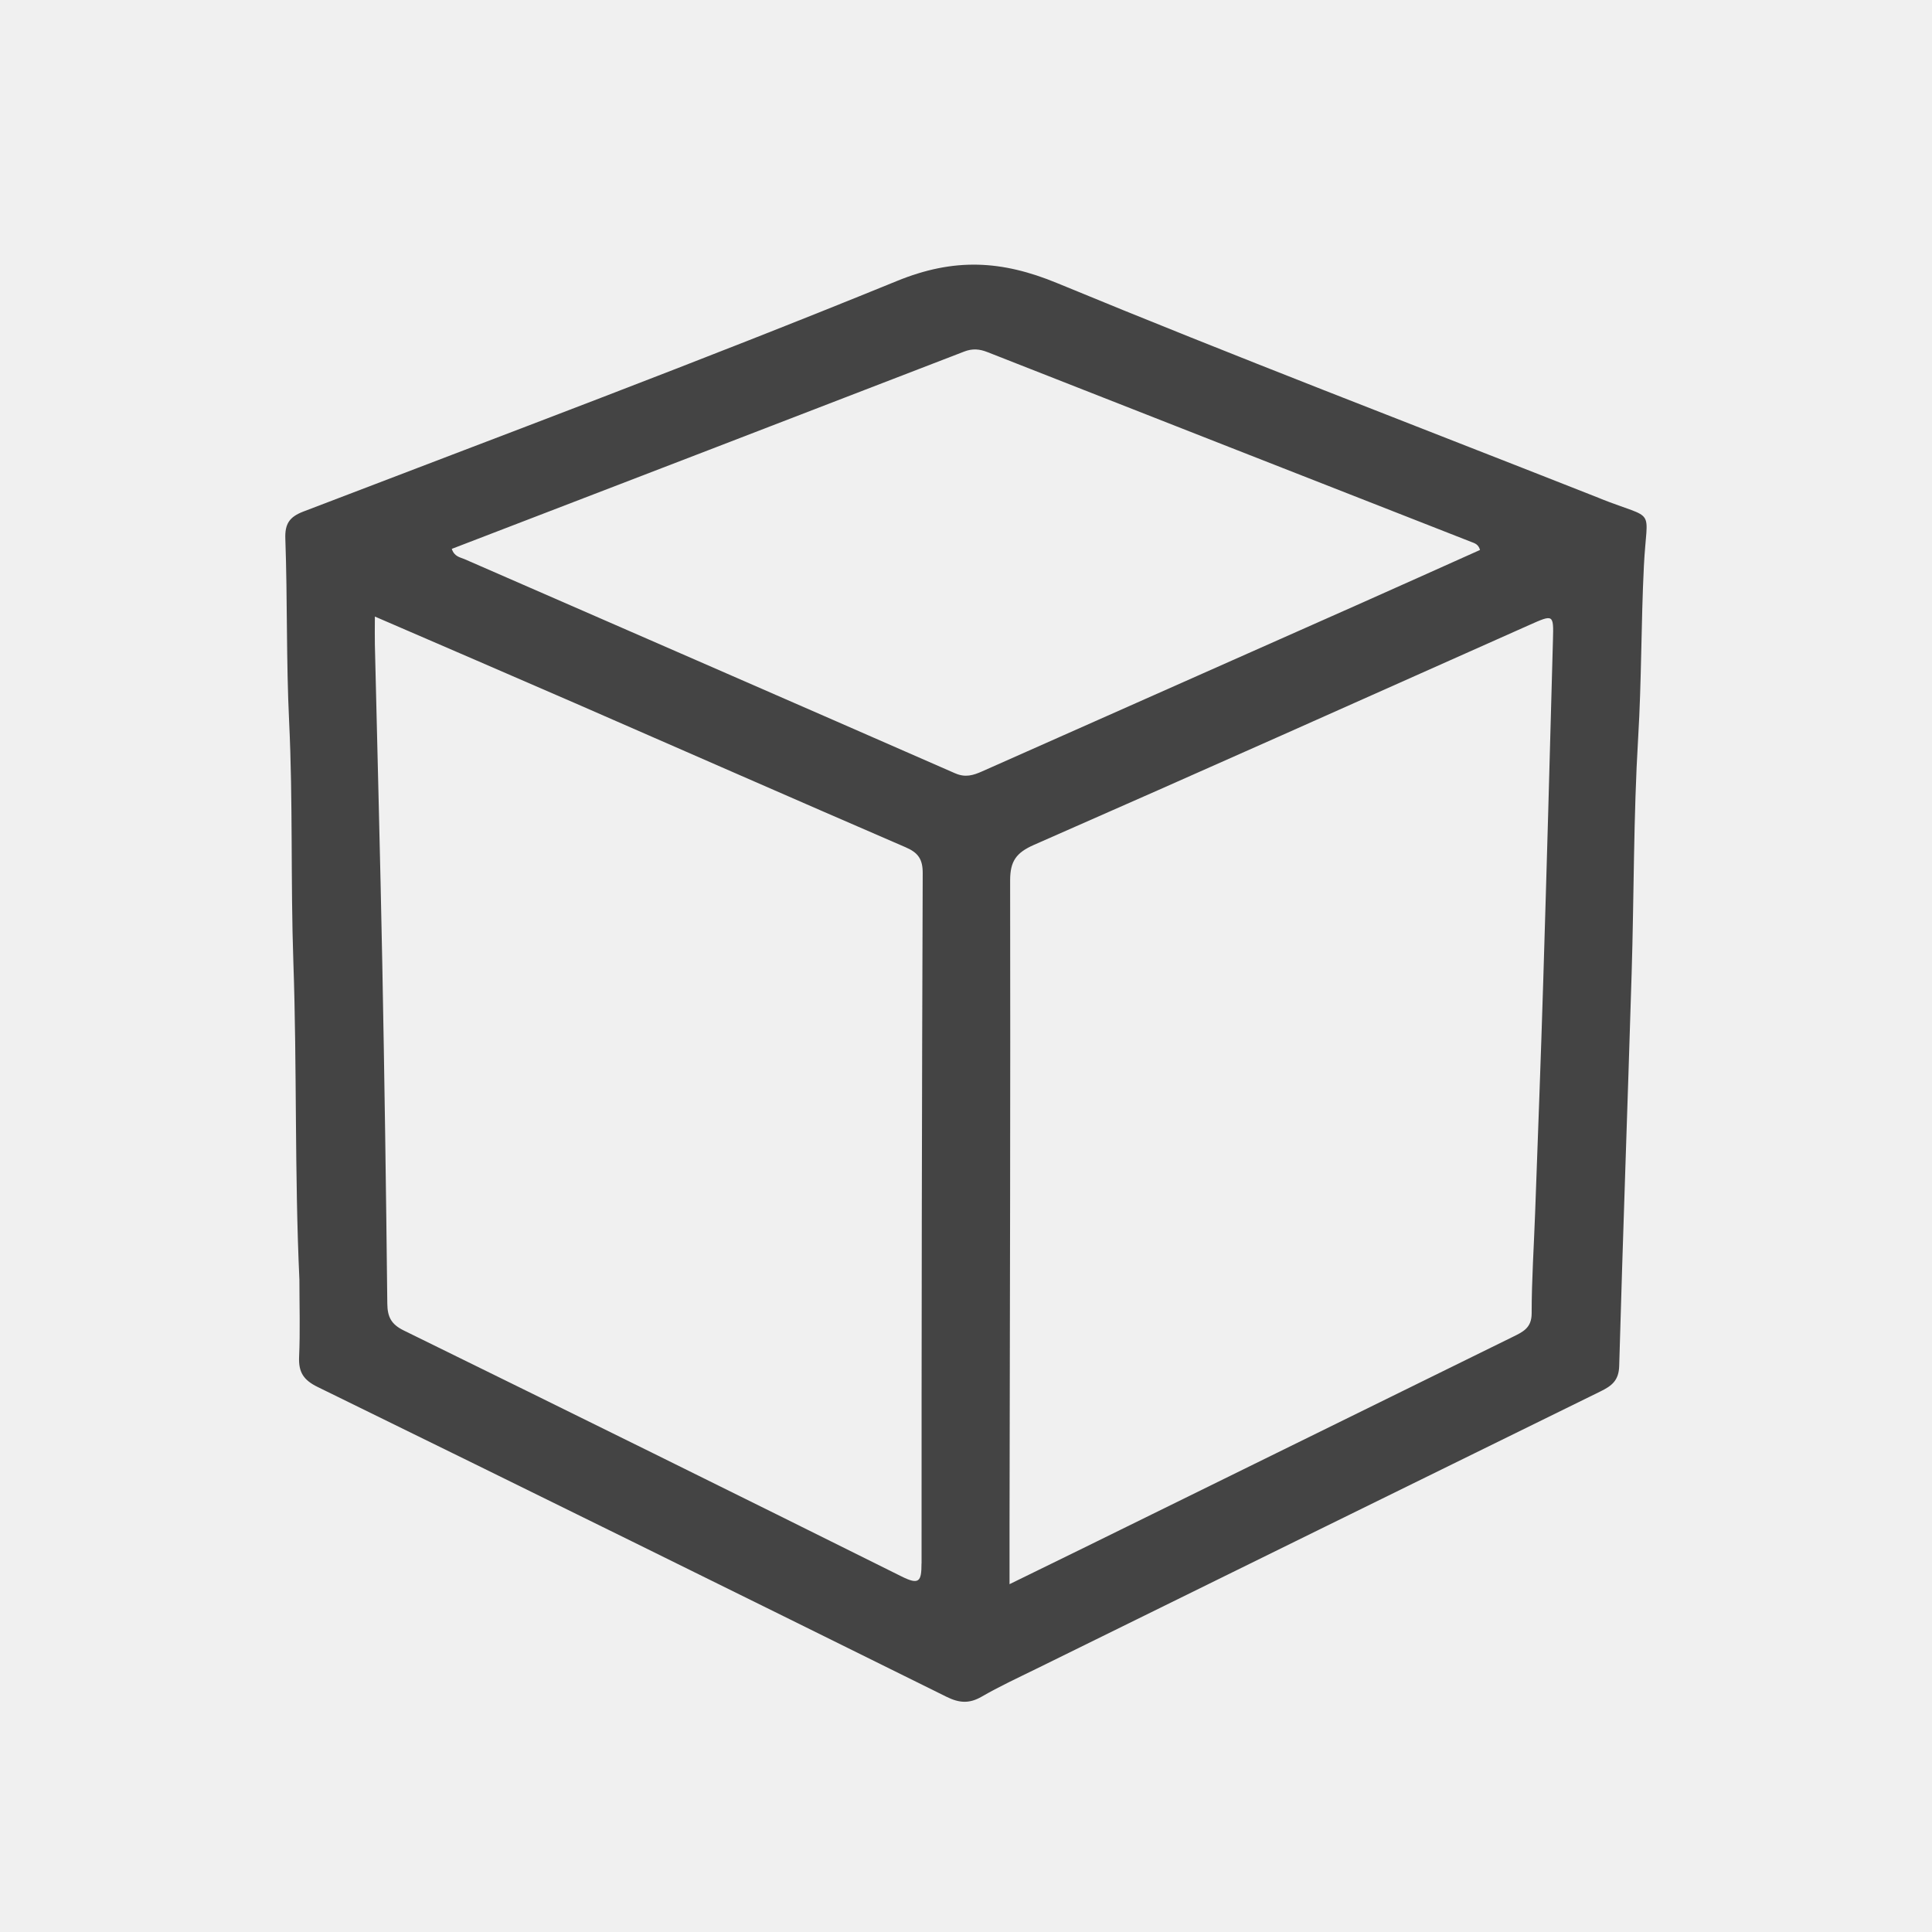
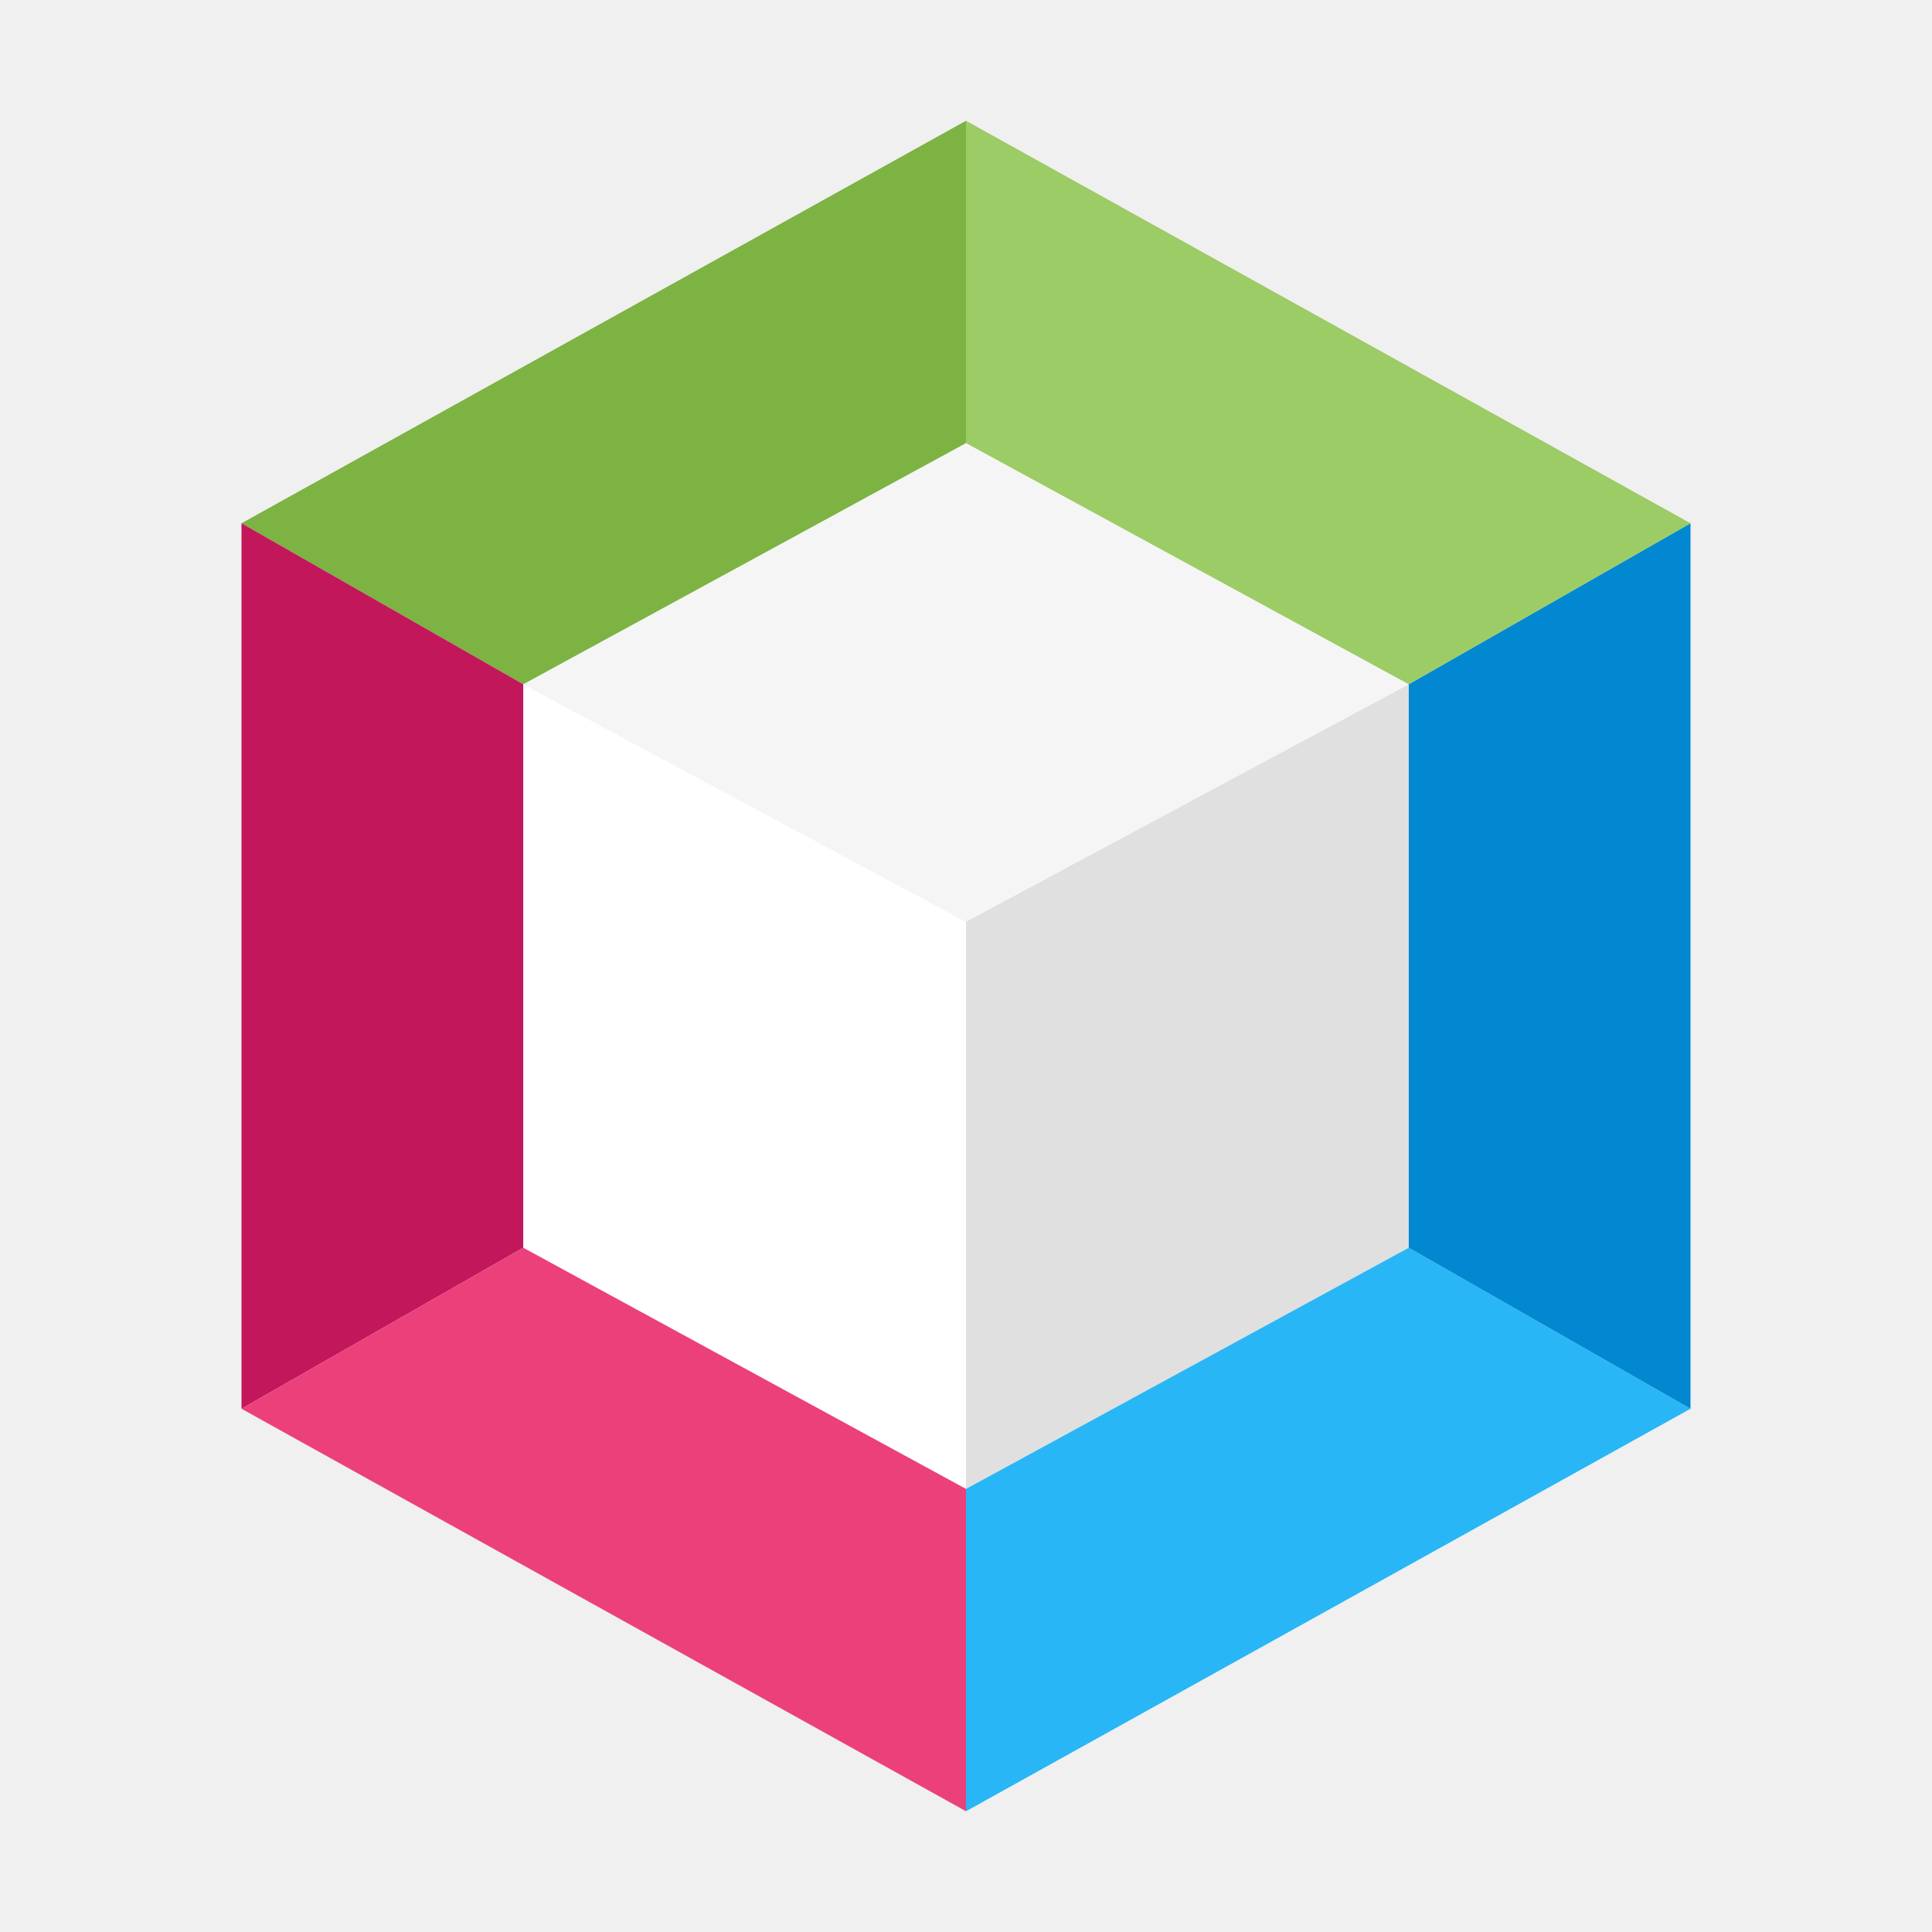
- <svg xmlns="http://www.w3.org/2000/svg" width="32px" height="32px" viewBox="0 0 32 32" version="1.1">
-   <path fill="#444444" d="M26.501 8.255c-0.056-0.023-0.113-0.045-0.17-0.067-2.942-1.16-5.896-2.29-8.819-3.498-0.922-0.381-1.709-0.423-2.658-0.035-3.253 1.328-6.546 2.559-9.827 3.817-0.233 0.089-0.31 0.203-0.301 0.451 0.036 1.010 0.014 2.020 0.063 3.031 0.064 1.325 0.024 2.654 0.070 3.981 0.061 1.752 0.019 3.507 0.1 5.26 0 0.427 0.014 0.854-0.005 1.279-0.011 0.254 0.073 0.384 0.308 0.499 3.477 1.702 6.948 3.415 10.417 5.132 0.207 0.102 0.373 0.116 0.577-0.001 0.294-0.17 0.604-0.314 0.91-0.464 3.112-1.532 6.225-3.064 9.339-4.592 0.189-0.092 0.308-0.181 0.314-0.425 0.061-2.166 0.14-4.331 0.206-6.496 0.040-1.302 0.030-2.607 0.108-3.907 0.057-0.948 0.048-1.897 0.095-2.845 0.050-1.009 0.223-0.742-0.728-1.119zM15.263 25.898c0 0.295-0.038 0.359-0.33 0.213-2.745-1.367-5.494-2.724-8.247-4.075-0.207-0.102-0.269-0.224-0.271-0.447-0.020-1.874-0.047-3.749-0.083-5.623-0.034-1.764-0.082-3.527-0.123-5.291-0.003-0.133-0-0.266-0-0.463 1.144 0.495 2.226 0.96 3.305 1.43 1.828 0.797 3.654 1.6 5.485 2.391 0.209 0.090 0.285 0.198 0.284 0.43-0.014 3.811-0.020 7.623-0.019 11.434zM15.819 12.808c-2.706-1.186-5.415-2.364-8.123-3.546-0.073-0.032-0.17-0.040-0.213-0.171 2.84-1.092 5.665-2.178 8.487-3.268 0.137-0.053 0.253-0.043 0.385 0.009 2.67 1.050 5.34 2.096 8.011 3.143 0.055 0.022 0.119 0.035 0.148 0.134-0.679 0.304-1.361 0.611-2.045 0.915-2.067 0.918-4.134 1.834-6.201 2.752-0.148 0.066-0.279 0.107-0.448 0.032zM25.722 10.592c-0.051 1.885-0.103 3.771-0.161 5.656-0.039 1.277-0.088 2.553-0.134 3.829-0.020 0.559-0.058 1.118-0.058 1.677 0 0.241-0.145 0.306-0.311 0.388-2.37 1.165-4.739 2.331-7.109 3.496-0.39 0.192-0.782 0.383-1.228 0.601 0-0.369-0-0.661 0-0.952 0.006-3.569 0.016-7.137 0.010-10.706-0-0.317 0.101-0.458 0.394-0.587 2.74-1.202 5.472-2.424 8.205-3.642 0.398-0.177 0.404-0.181 0.392 0.239z" />
+ <svg xmlns="http://www.w3.org/2000/svg" viewBox="0 0 48 48" width="48px" height="48px" baseProfile="basic">
+   <polygon fill="#e0e0e0" points="24,36.992 24,22.9 35,17 35,31" />
+   <polygon fill="#fff" points="24,36.992 24,22.9 13,17 13,31" />
+   <polygon fill="#f5f5f5" points="13,17 24,11.008 35,17 24,22.9" />
+   <polygon fill="#29b6f6" points="24,45 24,36.992 35,31 42,35" />
+   <polygon fill="#0288d1" points="35,17 42,13 42,35 35,31" />
+   <polygon fill="#9ccc65" points="24,3 24,11.008 35,17 42,13" />
+   <polygon fill="#7cb342" points="6,13 13,17 24,11.008 24,3" />
+   <polygon fill="#c2185b" points="6,35 13,31 13,17 6,13" />
+   <polygon fill="#ec407a" points="24,45 24,36.992 13,31 6,35" />
</svg>
